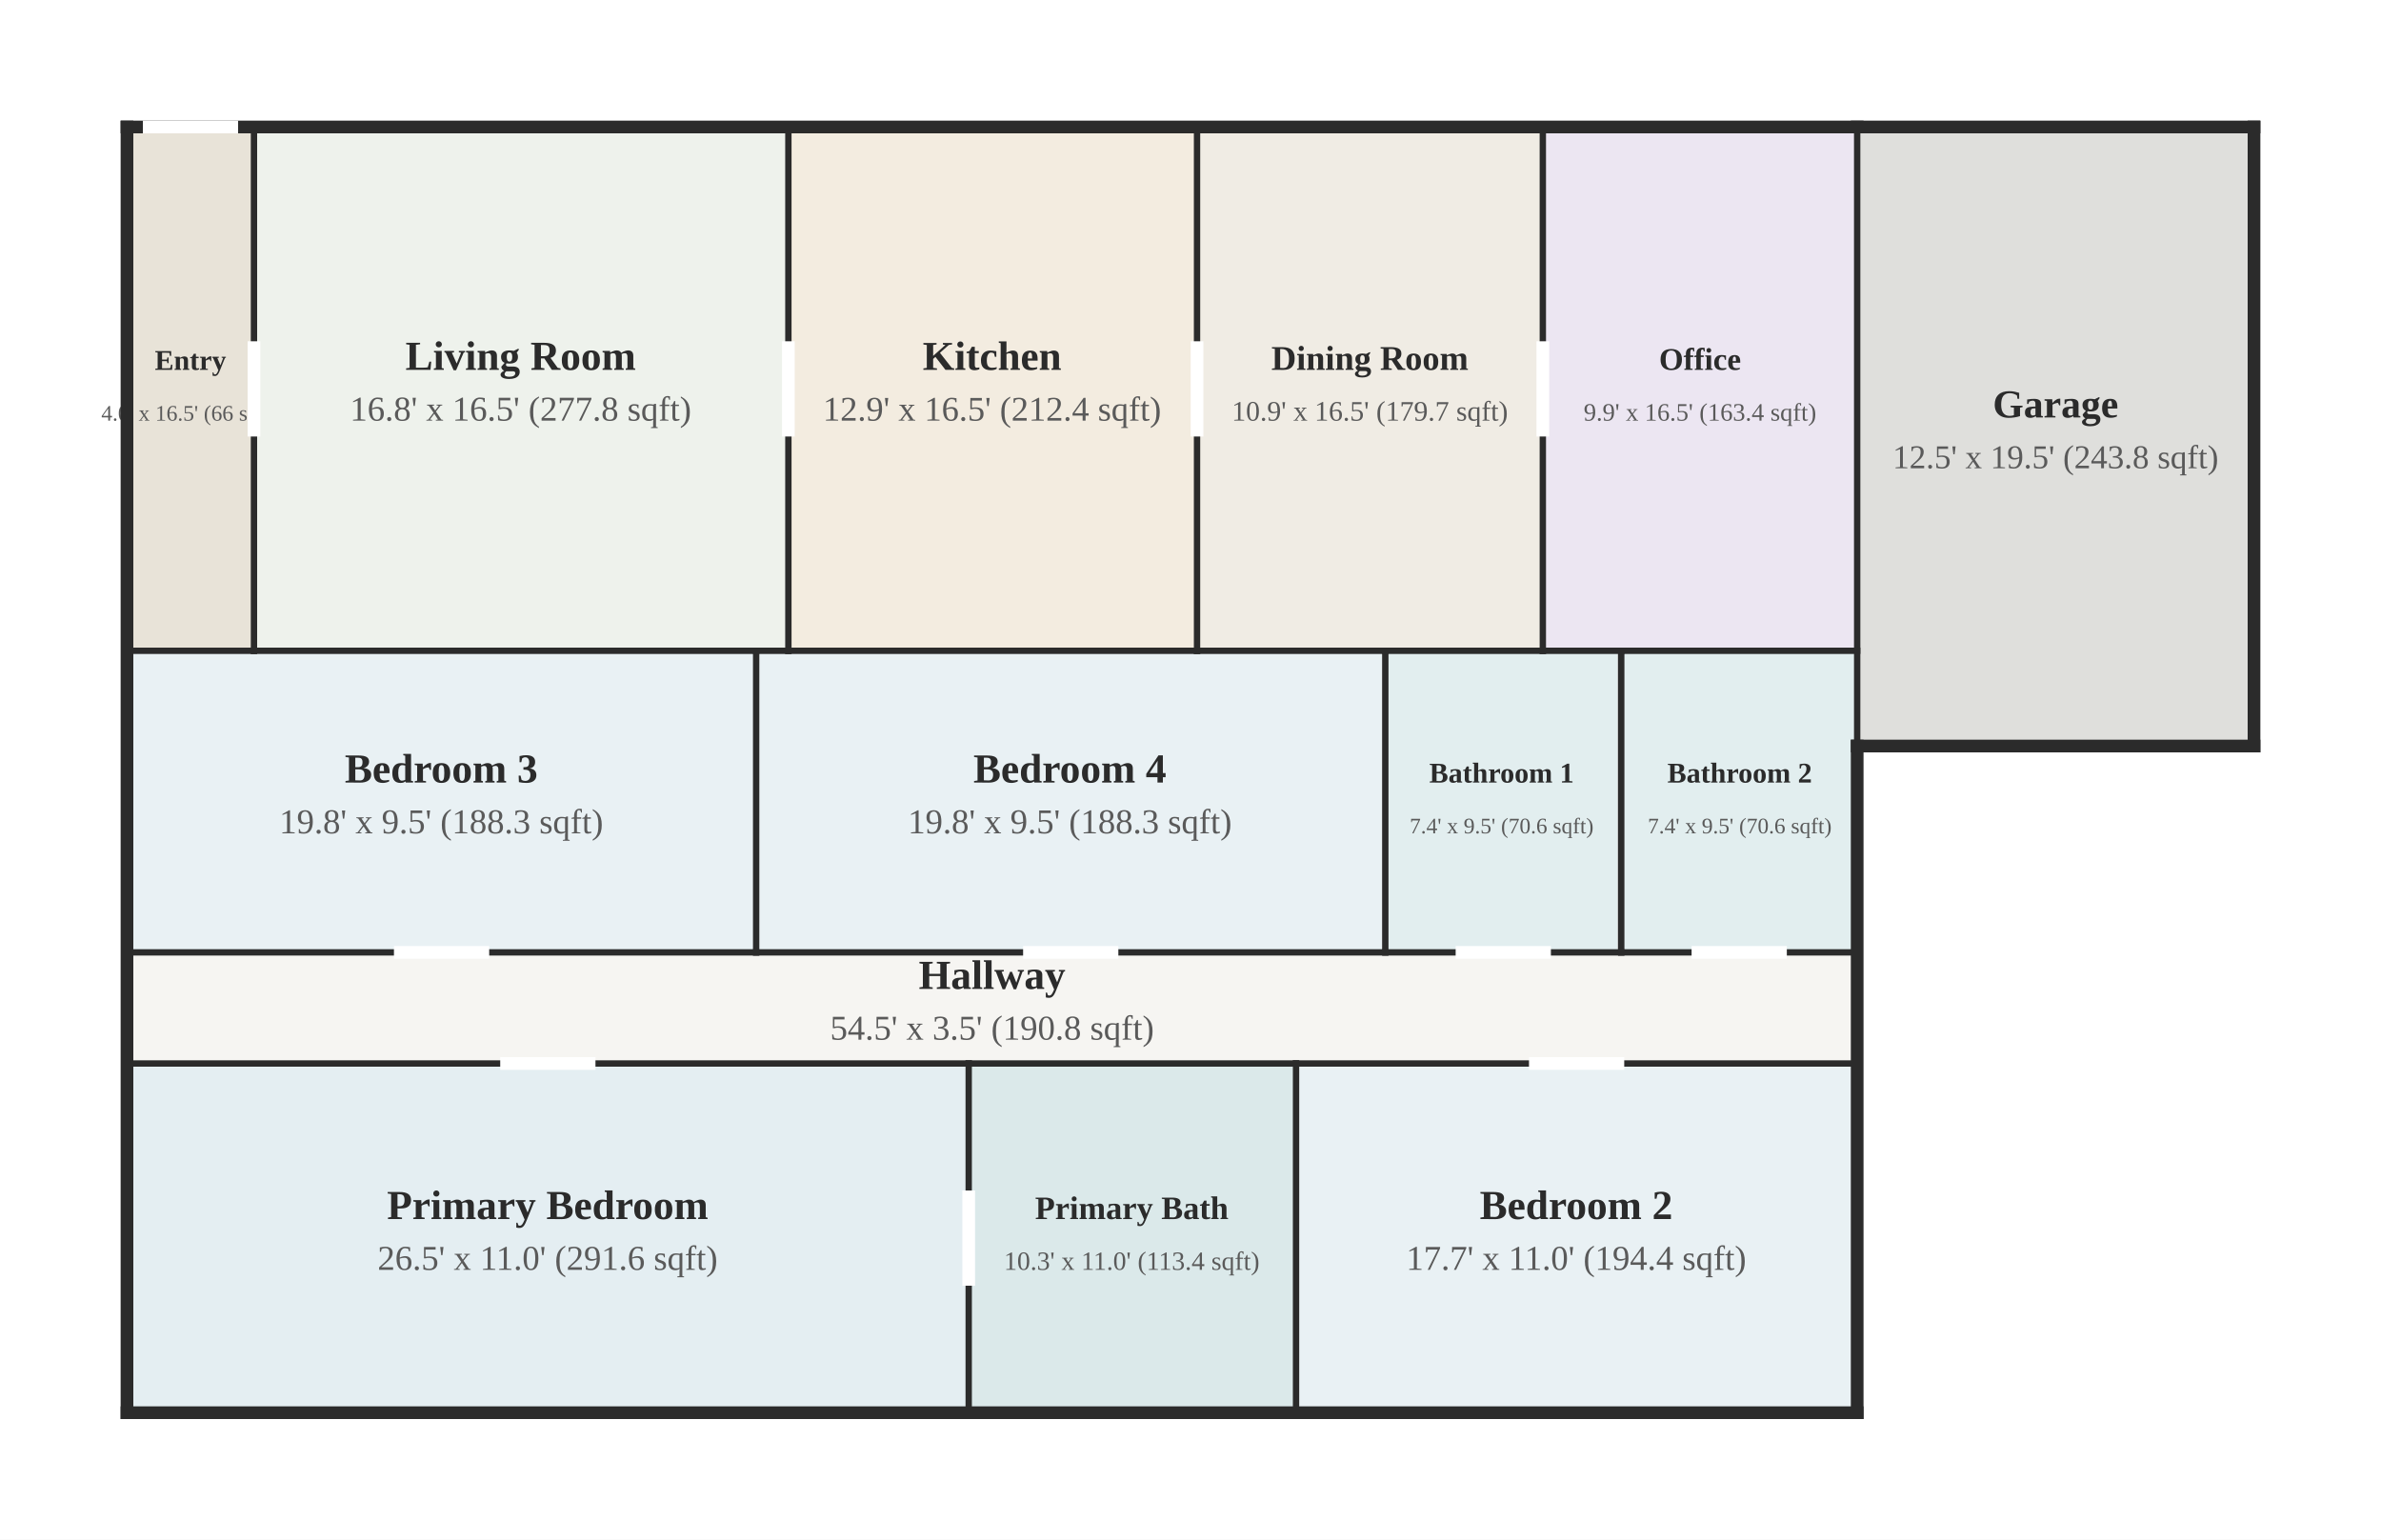
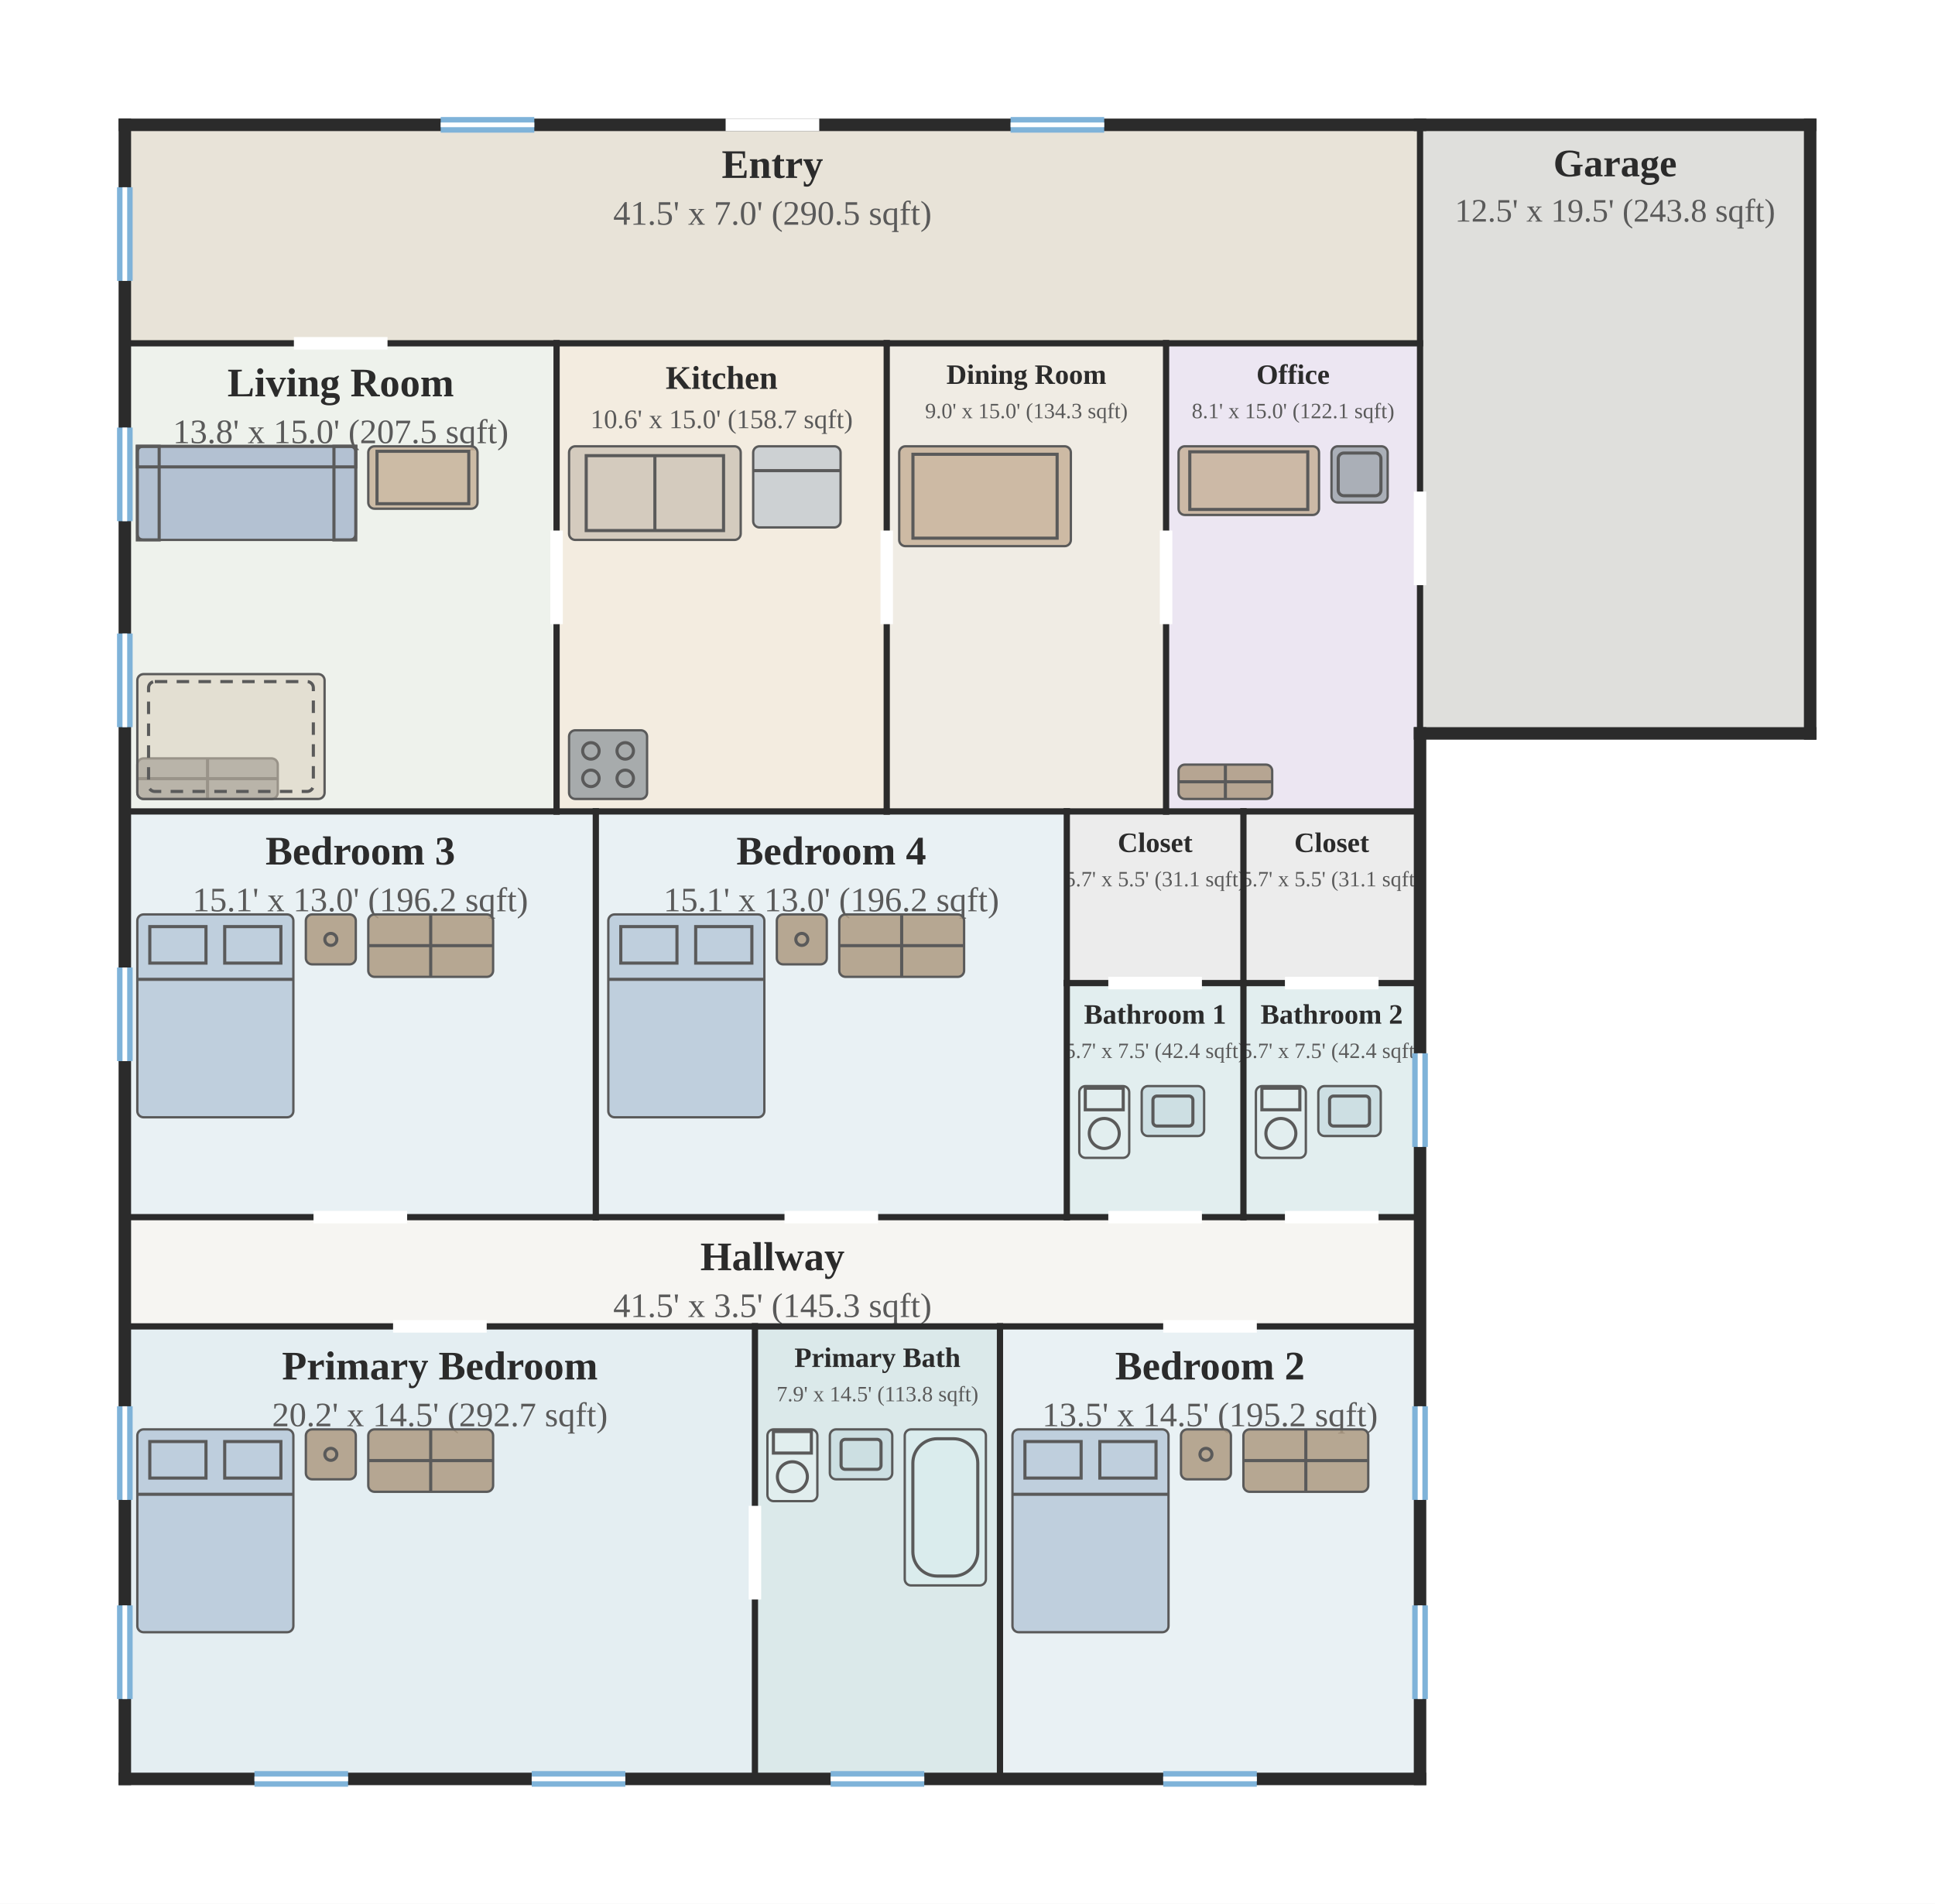
- <svg xmlns="http://www.w3.org/2000/svg" viewBox="0 0 750 485" width="750" height="485">
-   <rect width="750" height="485" fill="#ffffff" />
+ <svg xmlns="http://www.w3.org/2000/svg" viewBox="0 0 620 610" width="620" height="610">
+   <rect width="620" height="610" fill="#ffffff" />
  <g transform="translate(40, 40)">
-     <rect x="0" y="0" width="40" height="165" fill="#e8e3d8" stroke="#c9c9c9" stroke-width="1" />
-     <text x="20" y="76.5" text-anchor="middle" font-size="9" font-weight="600" fill="#2b2b2b">Entry</text>
-     <text x="20" y="92.5" text-anchor="middle" font-size="7" fill="#5a5a5a">4.0' x 16.5' (66 sqft)</text>
-     <rect x="40" y="0" width="168" height="165" fill="#eef2ec" stroke="#c9c9c9" stroke-width="1" />
-     <text x="124" y="76.5" text-anchor="middle" font-size="13" font-weight="600" fill="#2b2b2b">Living Room</text>
-     <text x="124" y="92.5" text-anchor="middle" font-size="11" fill="#5a5a5a">16.8' x 16.5' (277.8 sqft)</text>
-     <rect x="208" y="0" width="129" height="165" fill="#f3ece0" stroke="#c9c9c9" stroke-width="1" />
-     <text x="272.5" y="76.5" text-anchor="middle" font-size="12.9" font-weight="600" fill="#2b2b2b">Kitchen</text>
-     <text x="272.5" y="92.5" text-anchor="middle" font-size="10.9" fill="#5a5a5a">12.9' x 16.5' (212.4 sqft)</text>
-     <rect x="337" y="0" width="109" height="165" fill="#f0ece4" stroke="#c9c9c9" stroke-width="1" />
-     <text x="391.5" y="76.5" text-anchor="middle" font-size="10.9" font-weight="600" fill="#2b2b2b">Dining Room</text>
-     <text x="391.5" y="92.5" text-anchor="middle" font-size="8.9" fill="#5a5a5a">10.9' x 16.5' (179.7 sqft)</text>
-     <rect x="446" y="0" width="99" height="165" fill="#ece6f2" stroke="#c9c9c9" stroke-width="1" />
-     <text x="495.5" y="76.5" text-anchor="middle" font-size="9.9" font-weight="600" fill="#2b2b2b">Office</text>
-     <text x="495.5" y="92.5" text-anchor="middle" font-size="7.9" fill="#5a5a5a">9.9' x 16.5' (163.4 sqft)</text>
-     <rect x="0" y="295" width="265" height="110" fill="#e4eef2" stroke="#c9c9c9" stroke-width="1" />
-     <text x="132.5" y="344" text-anchor="middle" font-size="13" font-weight="600" fill="#2b2b2b">Primary Bedroom</text>
-     <text x="132.5" y="360" text-anchor="middle" font-size="11" fill="#5a5a5a">26.5' x 11.0' (291.6 sqft)</text>
-     <rect x="368" y="295" width="177" height="110" fill="#e9f1f4" stroke="#c9c9c9" stroke-width="1" />
-     <text x="456.5" y="344" text-anchor="middle" font-size="13" font-weight="600" fill="#2b2b2b">Bedroom 2</text>
-     <text x="456.5" y="360" text-anchor="middle" font-size="11" fill="#5a5a5a">17.7' x 11.0' (194.4 sqft)</text>
-     <rect x="0" y="165" width="198" height="95" fill="#e9f1f4" stroke="#c9c9c9" stroke-width="1" />
-     <text x="99" y="206.5" text-anchor="middle" font-size="13" font-weight="600" fill="#2b2b2b">Bedroom 3</text>
-     <text x="99" y="222.5" text-anchor="middle" font-size="11" fill="#5a5a5a">19.8' x 9.5' (188.3 sqft)</text>
-     <rect x="198" y="165" width="198" height="95" fill="#e9f1f4" stroke="#c9c9c9" stroke-width="1" />
-     <text x="297" y="206.5" text-anchor="middle" font-size="13" font-weight="600" fill="#2b2b2b">Bedroom 4</text>
-     <text x="297" y="222.5" text-anchor="middle" font-size="11" fill="#5a5a5a">19.8' x 9.5' (188.3 sqft)</text>
-     <rect x="265" y="295" width="103" height="110" fill="#dbe9ea" stroke="#c9c9c9" stroke-width="1" />
-     <text x="316.5" y="344" text-anchor="middle" font-size="10.3" font-weight="600" fill="#2b2b2b">Primary Bath</text>
-     <text x="316.5" y="360" text-anchor="middle" font-size="8.3" fill="#5a5a5a">10.3' x 11.0' (113.4 sqft)</text>
-     <rect x="396" y="165" width="74" height="95" fill="#e2eeef" stroke="#c9c9c9" stroke-width="1" />
-     <text x="433" y="206.5" text-anchor="middle" font-size="9" font-weight="600" fill="#2b2b2b">Bathroom 1</text>
-     <text x="433" y="222.5" text-anchor="middle" font-size="7" fill="#5a5a5a">7.4' x 9.5' (70.6 sqft)</text>
-     <rect x="471" y="165" width="74" height="95" fill="#e2eeef" stroke="#c9c9c9" stroke-width="1" />
-     <text x="508" y="206.5" text-anchor="middle" font-size="9" font-weight="600" fill="#2b2b2b">Bathroom 2</text>
-     <text x="508" y="222.5" text-anchor="middle" font-size="7" fill="#5a5a5a">7.4' x 9.5' (70.6 sqft)</text>
-     <rect x="0" y="260" width="545" height="35" fill="#f6f5f2" stroke="#c9c9c9" stroke-width="1" />
-     <text x="272.5" y="271.5" text-anchor="middle" font-size="13" font-weight="600" fill="#2b2b2b">Hallway</text>
-     <text x="272.5" y="287.5" text-anchor="middle" font-size="11" fill="#5a5a5a">54.5' x 3.5' (190.8 sqft)</text>
-     <rect x="545" y="0" width="125" height="195" fill="#dfdfdc" stroke="#c9c9c9" stroke-width="1" />
-     <text x="607.5" y="91.5" text-anchor="middle" font-size="12.5" font-weight="600" fill="#2b2b2b">Garage</text>
-     <text x="607.5" y="107.5" text-anchor="middle" font-size="10.5" fill="#5a5a5a">12.5' x 19.5' (243.8 sqft)</text>
-     <line x1="0" y1="0" x2="545" y2="0" stroke="#2b2b2b" stroke-width="4" stroke-linecap="square" />
-     <line x1="0" y1="405" x2="545" y2="405" stroke="#2b2b2b" stroke-width="4" stroke-linecap="square" />
-     <line x1="0" y1="0" x2="0" y2="405" stroke="#2b2b2b" stroke-width="4" stroke-linecap="square" />
-     <line x1="545" y1="195" x2="545" y2="405" stroke="#2b2b2b" stroke-width="4" stroke-linecap="square" />
-     <line x1="545" y1="0" x2="545" y2="195" stroke="#2b2b2b" stroke-width="2" stroke-linecap="square" />
-     <line x1="545" y1="0" x2="670" y2="0" stroke="#2b2b2b" stroke-width="4" stroke-linecap="square" />
-     <line x1="545" y1="195" x2="670" y2="195" stroke="#2b2b2b" stroke-width="4" stroke-linecap="square" />
-     <line x1="670" y1="0" x2="670" y2="195" stroke="#2b2b2b" stroke-width="4" stroke-linecap="square" />
-     <line x1="40" y1="0" x2="40" y2="165" stroke="#2b2b2b" stroke-width="2" stroke-linecap="square" />
-     <line x1="0" y1="165" x2="40" y2="165" stroke="#2b2b2b" stroke-width="2" stroke-linecap="square" />
-     <line x1="208.333" y1="0" x2="208.333" y2="165" stroke="#2b2b2b" stroke-width="2" stroke-linecap="square" />
-     <line x1="40" y1="165" x2="198.182" y2="165" stroke="#2b2b2b" stroke-width="2" stroke-linecap="square" />
-     <line x1="198.182" y1="165" x2="208.333" y2="165" stroke="#2b2b2b" stroke-width="2" stroke-linecap="square" />
-     <line x1="337.059" y1="0" x2="337.059" y2="165" stroke="#2b2b2b" stroke-width="2" stroke-linecap="square" />
-     <line x1="208.333" y1="165" x2="337.059" y2="165" stroke="#2b2b2b" stroke-width="2" stroke-linecap="square" />
-     <line x1="445.98" y1="0" x2="445.98" y2="165" stroke="#2b2b2b" stroke-width="2" stroke-linecap="square" />
-     <line x1="337.059" y1="165" x2="396.364" y2="165" stroke="#2b2b2b" stroke-width="2" stroke-linecap="square" />
-     <line x1="396.364" y1="165" x2="445.98" y2="165" stroke="#2b2b2b" stroke-width="2" stroke-linecap="square" />
-     <line x1="445.98" y1="165" x2="470.682" y2="165" stroke="#2b2b2b" stroke-width="2" stroke-linecap="square" />
-     <line x1="470.682" y1="165" x2="545" y2="165" stroke="#2b2b2b" stroke-width="2" stroke-linecap="square" />
-     <line x1="265.135" y1="295" x2="265.135" y2="405" stroke="#2b2b2b" stroke-width="2" stroke-linecap="square" />
-     <line x1="0" y1="295" x2="265.135" y2="295" stroke="#2b2b2b" stroke-width="2" stroke-linecap="square" />
-     <line x1="368.243" y1="295" x2="368.243" y2="405" stroke="#2b2b2b" stroke-width="2" stroke-linecap="square" />
-     <line x1="368.243" y1="295" x2="545" y2="295" stroke="#2b2b2b" stroke-width="2" stroke-linecap="square" />
-     <line x1="198.182" y1="165" x2="198.182" y2="260" stroke="#2b2b2b" stroke-width="2" stroke-linecap="square" />
-     <line x1="0" y1="260" x2="198.182" y2="260" stroke="#2b2b2b" stroke-width="2" stroke-linecap="square" />
-     <line x1="396.364" y1="165" x2="396.364" y2="260" stroke="#2b2b2b" stroke-width="2" stroke-linecap="square" />
-     <line x1="198.182" y1="260" x2="396.364" y2="260" stroke="#2b2b2b" stroke-width="2" stroke-linecap="square" />
-     <line x1="265.135" y1="295" x2="368.243" y2="295" stroke="#2b2b2b" stroke-width="2" stroke-linecap="square" />
-     <line x1="470.682" y1="165" x2="470.682" y2="260" stroke="#2b2b2b" stroke-width="2" stroke-linecap="square" />
-     <line x1="396.364" y1="260" x2="470.682" y2="260" stroke="#2b2b2b" stroke-width="2" stroke-linecap="square" />
-     <line x1="470.682" y1="260" x2="545" y2="260" stroke="#2b2b2b" stroke-width="2" stroke-linecap="square" />
-     <line x1="40" y1="67.5" x2="40" y2="97.5" stroke="#ffffff" stroke-width="4" />
-     <line x1="208.333" y1="67.5" x2="208.333" y2="97.5" stroke="#ffffff" stroke-width="4" />
-     <line x1="337.059" y1="67.5" x2="337.059" y2="97.5" stroke="#ffffff" stroke-width="4" />
-     <line x1="445.98" y1="67.5" x2="445.98" y2="97.5" stroke="#ffffff" stroke-width="4" />
-     <line x1="84.091" y1="260" x2="114.091" y2="260" stroke="#ffffff" stroke-width="4" />
-     <line x1="282.273" y1="260" x2="312.273" y2="260" stroke="#ffffff" stroke-width="4" />
-     <line x1="418.523" y1="260" x2="448.523" y2="260" stroke="#ffffff" stroke-width="4" />
-     <line x1="492.841" y1="260" x2="522.841" y2="260" stroke="#ffffff" stroke-width="4" />
-     <line x1="117.568" y1="295" x2="147.568" y2="295" stroke="#ffffff" stroke-width="4" />
-     <line x1="441.622" y1="295" x2="471.622" y2="295" stroke="#ffffff" stroke-width="4" />
-     <line x1="265.135" y1="335" x2="265.135" y2="365" stroke="#ffffff" stroke-width="4" />
-     <line x1="5" y1="0" x2="35" y2="0" stroke="#ffffff" stroke-width="4" />
+     <rect x="0" y="0" width="415" height="70" fill="#e8e3d8" stroke="#c9c9c9" stroke-width="1" />
+     <clipPath id="clip_entry">
+       <rect x="0" y="0" width="415" height="70" />
+     </clipPath>
+     <g clip-path="url(#clip_entry)">
+       <text x="207.5" y="17" text-anchor="middle" font-size="13" font-weight="600" fill="#2b2b2b">Entry</text>
+       <text x="207.5" y="32" text-anchor="middle" font-size="11" fill="#5a5a5a">41.5' x 7.0' (290.5 sqft)</text>
+     </g>
+     <rect x="0" y="70" width="138.333" height="150" fill="#eef2ec" stroke="#c9c9c9" stroke-width="1" />
+     <clipPath id="clip_living">
+       <rect x="0" y="70" width="138.333" height="150" />
+     </clipPath>
+     <g clip-path="url(#clip_living)">
+       <text x="69.167" y="87" text-anchor="middle" font-size="13" font-weight="600" fill="#2b2b2b">Living Room</text>
+       <text x="69.167" y="102" text-anchor="middle" font-size="11" fill="#5a5a5a">13.8' x 15.0' (207.5 sqft)</text>
+     </g>
+     <rect x="138.333" y="70" width="105.784" height="150" fill="#f3ece0" stroke="#c9c9c9" stroke-width="1" />
+     <clipPath id="clip_kitchen">
+       <rect x="138.333" y="70" width="105.784" height="150" />
+     </clipPath>
+     <g clip-path="url(#clip_kitchen)">
+       <text x="191.225" y="84.6" text-anchor="middle" font-size="10.6" font-weight="600" fill="#2b2b2b">Kitchen</text>
+       <text x="191.225" y="97.2" text-anchor="middle" font-size="8.6" fill="#5a5a5a">10.6' x 15.0' (158.7 sqft)</text>
+     </g>
+     <rect x="244.118" y="70" width="89.51" height="150" fill="#f0ece4" stroke="#c9c9c9" stroke-width="1" />
+     <clipPath id="clip_dining">
+       <rect x="244.118" y="70" width="89.51" height="150" />
+     </clipPath>
+     <g clip-path="url(#clip_dining)">
+       <text x="288.873" y="83" text-anchor="middle" font-size="9" font-weight="600" fill="#2b2b2b">Dining Room</text>
+       <text x="288.873" y="94" text-anchor="middle" font-size="7" fill="#5a5a5a">9.0' x 15.0' (134.3 sqft)</text>
+     </g>
+     <rect x="333.627" y="70" width="81.373" height="150" fill="#ece6f2" stroke="#c9c9c9" stroke-width="1" />
+     <clipPath id="clip_office">
+       <rect x="333.627" y="70" width="81.373" height="150" />
+     </clipPath>
+     <g clip-path="url(#clip_office)">
+       <text x="374.314" y="83" text-anchor="middle" font-size="9" font-weight="600" fill="#2b2b2b">Office</text>
+       <text x="374.314" y="94" text-anchor="middle" font-size="7" fill="#5a5a5a">8.1' x 15.0' (122.1 sqft)</text>
+     </g>
+     <rect x="0" y="385" width="201.892" height="145" fill="#e4eef2" stroke="#c9c9c9" stroke-width="1" />
+     <clipPath id="clip_bedroom_1">
+       <rect x="0" y="385" width="201.892" height="145" />
+     </clipPath>
+     <g clip-path="url(#clip_bedroom_1)">
+       <text x="100.946" y="402" text-anchor="middle" font-size="13" font-weight="600" fill="#2b2b2b">Primary Bedroom</text>
+       <text x="100.946" y="417" text-anchor="middle" font-size="11" fill="#5a5a5a">20.2' x 14.5' (292.7 sqft)</text>
+     </g>
+     <rect x="280.405" y="385" width="134.595" height="145" fill="#e9f1f4" stroke="#c9c9c9" stroke-width="1" />
+     <clipPath id="clip_bedroom_2">
+       <rect x="280.405" y="385" width="134.595" height="145" />
+     </clipPath>
+     <g clip-path="url(#clip_bedroom_2)">
+       <text x="347.703" y="402" text-anchor="middle" font-size="13" font-weight="600" fill="#2b2b2b">Bedroom 2</text>
+       <text x="347.703" y="417" text-anchor="middle" font-size="11" fill="#5a5a5a">13.5' x 14.5' (195.2 sqft)</text>
+     </g>
+     <rect x="0" y="220" width="150.909" height="130" fill="#e9f1f4" stroke="#c9c9c9" stroke-width="1" />
+     <clipPath id="clip_bedroom_3">
+       <rect x="0" y="220" width="150.909" height="130" />
+     </clipPath>
+     <g clip-path="url(#clip_bedroom_3)">
+       <text x="75.455" y="237" text-anchor="middle" font-size="13" font-weight="600" fill="#2b2b2b">Bedroom 3</text>
+       <text x="75.455" y="252" text-anchor="middle" font-size="11" fill="#5a5a5a">15.1' x 13.0' (196.2 sqft)</text>
+     </g>
+     <rect x="150.909" y="220" width="150.909" height="130" fill="#e9f1f4" stroke="#c9c9c9" stroke-width="1" />
+     <clipPath id="clip_bedroom_4">
+       <rect x="150.909" y="220" width="150.909" height="130" />
+     </clipPath>
+     <g clip-path="url(#clip_bedroom_4)">
+       <text x="226.364" y="237" text-anchor="middle" font-size="13" font-weight="600" fill="#2b2b2b">Bedroom 4</text>
+       <text x="226.364" y="252" text-anchor="middle" font-size="11" fill="#5a5a5a">15.1' x 13.0' (196.2 sqft)</text>
+     </g>
+     <rect x="201.892" y="385" width="78.514" height="145" fill="#dbe9ea" stroke="#c9c9c9" stroke-width="1" />
+     <clipPath id="clip_bath_primary">
+       <rect x="201.892" y="385" width="78.514" height="145" />
+     </clipPath>
+     <g clip-path="url(#clip_bath_primary)">
+       <text x="241.149" y="398" text-anchor="middle" font-size="9" font-weight="600" fill="#2b2b2b">Primary Bath</text>
+       <text x="241.149" y="409" text-anchor="middle" font-size="7" fill="#5a5a5a">7.9' x 14.5' (113.8 sqft)</text>
+     </g>
+     <rect x="301.818" y="275" width="56.591" height="75" fill="#e2eeef" stroke="#c9c9c9" stroke-width="1" />
+     <clipPath id="clip_bath_shared_1">
+       <rect x="301.818" y="275" width="56.591" height="75" />
+     </clipPath>
+     <g clip-path="url(#clip_bath_shared_1)">
+       <text x="330.114" y="288" text-anchor="middle" font-size="9" font-weight="600" fill="#2b2b2b">Bathroom 1</text>
+       <text x="330.114" y="299" text-anchor="middle" font-size="7" fill="#5a5a5a">5.7' x 7.5' (42.4 sqft)</text>
+     </g>
+     <rect x="358.409" y="275" width="56.591" height="75" fill="#e2eeef" stroke="#c9c9c9" stroke-width="1" />
+     <clipPath id="clip_bath_shared_2">
+       <rect x="358.409" y="275" width="56.591" height="75" />
+     </clipPath>
+     <g clip-path="url(#clip_bath_shared_2)">
+       <text x="386.705" y="288" text-anchor="middle" font-size="9" font-weight="600" fill="#2b2b2b">Bathroom 2</text>
+       <text x="386.705" y="299" text-anchor="middle" font-size="7" fill="#5a5a5a">5.7' x 7.5' (42.4 sqft)</text>
+     </g>
+     <rect x="301.818" y="220" width="56.591" height="55" fill="#ececec" stroke="#c9c9c9" stroke-width="1" />
+     <clipPath id="clip_bath_shared_1_closet">
+       <rect x="301.818" y="220" width="56.591" height="55" />
+     </clipPath>
+     <g clip-path="url(#clip_bath_shared_1_closet)">
+       <text x="330.114" y="233" text-anchor="middle" font-size="9" font-weight="600" fill="#2b2b2b">Closet</text>
+       <text x="330.114" y="244" text-anchor="middle" font-size="7" fill="#5a5a5a">5.7' x 5.5' (31.1 sqft)</text>
+     </g>
+     <rect x="358.409" y="220" width="56.591" height="55" fill="#ececec" stroke="#c9c9c9" stroke-width="1" />
+     <clipPath id="clip_bath_shared_2_closet">
+       <rect x="358.409" y="220" width="56.591" height="55" />
+     </clipPath>
+     <g clip-path="url(#clip_bath_shared_2_closet)">
+       <text x="386.705" y="233" text-anchor="middle" font-size="9" font-weight="600" fill="#2b2b2b">Closet</text>
+       <text x="386.705" y="244" text-anchor="middle" font-size="7" fill="#5a5a5a">5.7' x 5.5' (31.1 sqft)</text>
+     </g>
+     <rect x="0" y="350" width="415" height="35" fill="#f6f5f2" stroke="#c9c9c9" stroke-width="1" />
+     <clipPath id="clip_hallway">
+       <rect x="0" y="350" width="415" height="35" />
+     </clipPath>
+     <g clip-path="url(#clip_hallway)">
+       <text x="207.5" y="367" text-anchor="middle" font-size="13" font-weight="600" fill="#2b2b2b">Hallway</text>
+       <text x="207.5" y="382" text-anchor="middle" font-size="11" fill="#5a5a5a">41.5' x 3.5' (145.3 sqft)</text>
+     </g>
+     <rect x="415" y="0" width="125" height="195" fill="#dfdfdc" stroke="#c9c9c9" stroke-width="1" />
+     <clipPath id="clip_garage">
+       <rect x="415" y="0" width="125" height="195" />
+     </clipPath>
+     <g clip-path="url(#clip_garage)">
+       <text x="477.5" y="16.5" text-anchor="middle" font-size="12.5" font-weight="600" fill="#2b2b2b">Garage</text>
+       <text x="477.5" y="31" text-anchor="middle" font-size="10.5" fill="#5a5a5a">12.5' x 19.5' (243.8 sqft)</text>
+     </g>
+     <line x1="0" y1="0" x2="415" y2="0" stroke="#2b2b2b" stroke-width="4" stroke-linecap="square" />
+     <line x1="0" y1="530" x2="415" y2="530" stroke="#2b2b2b" stroke-width="4" stroke-linecap="square" />
+     <line x1="0" y1="0" x2="0" y2="530" stroke="#2b2b2b" stroke-width="4" stroke-linecap="square" />
+     <line x1="415" y1="195" x2="415" y2="530" stroke="#2b2b2b" stroke-width="4" stroke-linecap="square" />
+     <line x1="415" y1="0" x2="415" y2="195" stroke="#2b2b2b" stroke-width="2" stroke-linecap="square" />
+     <line x1="415" y1="0" x2="540" y2="0" stroke="#2b2b2b" stroke-width="4" stroke-linecap="square" />
+     <line x1="415" y1="195" x2="540" y2="195" stroke="#2b2b2b" stroke-width="4" stroke-linecap="square" />
+     <line x1="540" y1="0" x2="540" y2="195" stroke="#2b2b2b" stroke-width="4" stroke-linecap="square" />
+     <line x1="0" y1="70" x2="138.333" y2="70" stroke="#2b2b2b" stroke-width="2" stroke-linecap="square" />
+     <line x1="138.333" y1="70" x2="244.118" y2="70" stroke="#2b2b2b" stroke-width="2" stroke-linecap="square" />
+     <line x1="244.118" y1="70" x2="333.627" y2="70" stroke="#2b2b2b" stroke-width="2" stroke-linecap="square" />
+     <line x1="333.627" y1="70" x2="415" y2="70" stroke="#2b2b2b" stroke-width="2" stroke-linecap="square" />
+     <line x1="138.333" y1="70" x2="138.333" y2="220" stroke="#2b2b2b" stroke-width="2" stroke-linecap="square" />
+     <line x1="0" y1="220" x2="138.333" y2="220" stroke="#2b2b2b" stroke-width="2" stroke-linecap="square" />
+     <line x1="244.118" y1="70" x2="244.118" y2="220" stroke="#2b2b2b" stroke-width="2" stroke-linecap="square" />
+     <line x1="138.333" y1="220" x2="150.909" y2="220" stroke="#2b2b2b" stroke-width="2" stroke-linecap="square" />
+     <line x1="150.909" y1="220" x2="244.118" y2="220" stroke="#2b2b2b" stroke-width="2" stroke-linecap="square" />
+     <line x1="333.627" y1="70" x2="333.627" y2="220" stroke="#2b2b2b" stroke-width="2" stroke-linecap="square" />
+     <line x1="244.118" y1="220" x2="301.818" y2="220" stroke="#2b2b2b" stroke-width="2" stroke-linecap="square" />
+     <line x1="301.818" y1="220" x2="333.627" y2="220" stroke="#2b2b2b" stroke-width="2" stroke-linecap="square" />
+     <line x1="333.627" y1="220" x2="358.409" y2="220" stroke="#2b2b2b" stroke-width="2" stroke-linecap="square" />
+     <line x1="358.409" y1="220" x2="415" y2="220" stroke="#2b2b2b" stroke-width="2" stroke-linecap="square" />
+     <line x1="201.892" y1="385" x2="201.892" y2="530" stroke="#2b2b2b" stroke-width="2" stroke-linecap="square" />
+     <line x1="0" y1="385" x2="201.892" y2="385" stroke="#2b2b2b" stroke-width="2" stroke-linecap="square" />
+     <line x1="280.405" y1="385" x2="280.405" y2="530" stroke="#2b2b2b" stroke-width="2" stroke-linecap="square" />
+     <line x1="280.405" y1="385" x2="415" y2="385" stroke="#2b2b2b" stroke-width="2" stroke-linecap="square" />
+     <line x1="150.909" y1="220" x2="150.909" y2="350" stroke="#2b2b2b" stroke-width="2" stroke-linecap="square" />
+     <line x1="0" y1="350" x2="150.909" y2="350" stroke="#2b2b2b" stroke-width="2" stroke-linecap="square" />
+     <line x1="301.818" y1="275" x2="301.818" y2="350" stroke="#2b2b2b" stroke-width="2" stroke-linecap="square" />
+     <line x1="301.818" y1="220" x2="301.818" y2="275" stroke="#2b2b2b" stroke-width="2" stroke-linecap="square" />
+     <line x1="150.909" y1="350" x2="301.818" y2="350" stroke="#2b2b2b" stroke-width="2" stroke-linecap="square" />
+     <line x1="201.892" y1="385" x2="280.405" y2="385" stroke="#2b2b2b" stroke-width="2" stroke-linecap="square" />
+     <line x1="358.409" y1="275" x2="358.409" y2="350" stroke="#2b2b2b" stroke-width="2" stroke-linecap="square" />
+     <line x1="301.818" y1="275" x2="358.409" y2="275" stroke="#2b2b2b" stroke-width="2" stroke-linecap="square" />
+     <line x1="301.818" y1="350" x2="358.409" y2="350" stroke="#2b2b2b" stroke-width="2" stroke-linecap="square" />
+     <line x1="358.409" y1="275" x2="415" y2="275" stroke="#2b2b2b" stroke-width="2" stroke-linecap="square" />
+     <line x1="358.409" y1="350" x2="415" y2="350" stroke="#2b2b2b" stroke-width="2" stroke-linecap="square" />
+     <line x1="358.409" y1="220" x2="358.409" y2="275" stroke="#2b2b2b" stroke-width="2" stroke-linecap="square" />
+     <line x1="101.2" y1="0" x2="131.2" y2="0" stroke="#7fb3d9" stroke-width="5" />
+     <line x1="101.2" y1="0" x2="131.2" y2="0" stroke="#ffffff" stroke-width="1.5" />
+     <line x1="283.8" y1="0" x2="313.8" y2="0" stroke="#7fb3d9" stroke-width="5" />
+     <line x1="283.8" y1="0" x2="313.8" y2="0" stroke="#ffffff" stroke-width="1.5" />
+     <line x1="0" y1="20" x2="0" y2="50" stroke="#7fb3d9" stroke-width="5" />
+     <line x1="0" y1="20" x2="0" y2="50" stroke="#ffffff" stroke-width="1.5" />
+     <line x1="0" y1="97" x2="0" y2="127" stroke="#7fb3d9" stroke-width="5" />
+     <line x1="0" y1="97" x2="0" y2="127" stroke="#ffffff" stroke-width="1.5" />
+     <line x1="0" y1="163" x2="0" y2="193" stroke="#7fb3d9" stroke-width="5" />
+     <line x1="0" y1="163" x2="0" y2="193" stroke="#ffffff" stroke-width="1.5" />
+     <line x1="41.53" y1="530" x2="71.53" y2="530" stroke="#7fb3d9" stroke-width="5" />
+     <line x1="41.53" y1="530" x2="71.53" y2="530" stroke="#ffffff" stroke-width="1.5" />
+     <line x1="130.362" y1="530" x2="160.362" y2="530" stroke="#7fb3d9" stroke-width="5" />
+     <line x1="130.362" y1="530" x2="160.362" y2="530" stroke="#ffffff" stroke-width="1.5" />
+     <line x1="0" y1="410.6" x2="0" y2="440.6" stroke="#7fb3d9" stroke-width="5" />
+     <line x1="0" y1="410.6" x2="0" y2="440.6" stroke="#ffffff" stroke-width="1.5" />
+     <line x1="0" y1="474.4" x2="0" y2="504.4" stroke="#7fb3d9" stroke-width="5" />
+     <line x1="0" y1="474.4" x2="0" y2="504.4" stroke="#ffffff" stroke-width="1.5" />
+     <line x1="332.703" y1="530" x2="362.703" y2="530" stroke="#7fb3d9" stroke-width="5" />
+     <line x1="332.703" y1="530" x2="362.703" y2="530" stroke="#ffffff" stroke-width="1.5" />
+     <line x1="415" y1="410.6" x2="415" y2="440.6" stroke="#7fb3d9" stroke-width="5" />
+     <line x1="415" y1="410.6" x2="415" y2="440.6" stroke="#ffffff" stroke-width="1.5" />
+     <line x1="415" y1="474.4" x2="415" y2="504.4" stroke="#7fb3d9" stroke-width="5" />
+     <line x1="415" y1="474.4" x2="415" y2="504.4" stroke="#ffffff" stroke-width="1.5" />
+     <line x1="0" y1="270" x2="0" y2="300" stroke="#7fb3d9" stroke-width="5" />
+     <line x1="0" y1="270" x2="0" y2="300" stroke="#ffffff" stroke-width="1.5" />
+     <line x1="226.149" y1="530" x2="256.149" y2="530" stroke="#7fb3d9" stroke-width="5" />
+     <line x1="226.149" y1="530" x2="256.149" y2="530" stroke="#ffffff" stroke-width="1.5" />
+     <line x1="415" y1="297.5" x2="415" y2="327.5" stroke="#7fb3d9" stroke-width="5" />
+     <line x1="415" y1="297.5" x2="415" y2="327.5" stroke="#ffffff" stroke-width="1.5" />
+     <line x1="138.333" y1="130" x2="138.333" y2="160" stroke="#ffffff" stroke-width="4" />
+     <line x1="244.118" y1="130" x2="244.118" y2="160" stroke="#ffffff" stroke-width="4" />
+     <line x1="333.627" y1="130" x2="333.627" y2="160" stroke="#ffffff" stroke-width="4" />
+     <line x1="54.167" y1="70" x2="84.167" y2="70" stroke="#ffffff" stroke-width="4" />
+     <line x1="60.455" y1="350" x2="90.455" y2="350" stroke="#ffffff" stroke-width="4" />
+     <line x1="211.364" y1="350" x2="241.364" y2="350" stroke="#ffffff" stroke-width="4" />
+     <line x1="315.114" y1="350" x2="345.114" y2="350" stroke="#ffffff" stroke-width="4" />
+     <line x1="371.705" y1="350" x2="401.705" y2="350" stroke="#ffffff" stroke-width="4" />
+     <line x1="85.946" y1="385" x2="115.946" y2="385" stroke="#ffffff" stroke-width="4" />
+     <line x1="332.703" y1="385" x2="362.703" y2="385" stroke="#ffffff" stroke-width="4" />
+     <line x1="201.892" y1="442.5" x2="201.892" y2="472.5" stroke="#ffffff" stroke-width="4" />
+     <line x1="315.114" y1="275" x2="345.114" y2="275" stroke="#ffffff" stroke-width="4" />
+     <line x1="371.705" y1="275" x2="401.705" y2="275" stroke="#ffffff" stroke-width="4" />
+     <line x1="415" y1="117.5" x2="415" y2="147.5" stroke="#ffffff" stroke-width="4" />
+     <line x1="192.5" y1="0" x2="222.5" y2="0" stroke="#ffffff" stroke-width="4" />
+     <g transform="translate(4, 103) rotate(0, 35, 15)">
+       <rect x="0" y="0" width="70" height="30" fill="#a9b9ce" fill-opacity="0.85" stroke="#5a5a5a" stroke-width="0.75" rx="2" />
+       <rect x="0" y="0" width="70" height="6.6" fill="none" stroke="#5a5a5a" stroke-width="1" rx="0" />
+       <rect x="0" y="0" width="7" height="30" fill="none" stroke="#5a5a5a" stroke-width="1" rx="0" />
+       <rect x="63" y="0" width="7" height="30" fill="none" stroke="#5a5a5a" stroke-width="1" rx="0" />
+     </g>
+     <g transform="translate(78, 103) rotate(0, 17.5, 10)">
+       <rect x="0" y="0" width="35" height="20" fill="#c7b299" fill-opacity="0.85" stroke="#5a5a5a" stroke-width="0.75" rx="2" />
+       <rect x="2.8" y="1.6" width="29.4" height="16.8" fill="none" stroke="#5a5a5a" stroke-width="1" rx="0" />
+     </g>
+     <g transform="translate(4, 203) rotate(0, 22.5, 6.5)">
+       <rect x="0" y="0" width="45" height="13" fill="#8d8d8d" fill-opacity="0.85" stroke="#5a5a5a" stroke-width="0.75" rx="2" />
+       <line x1="22.5" y1="0" x2="22.5" y2="13" stroke="#5a5a5a" stroke-width="1" />
+       <line x1="0" y1="6.5" x2="45" y2="6.5" stroke="#5a5a5a" stroke-width="1" />
+     </g>
+     <g transform="translate(4, 176) rotate(0, 30, 20)">
+       <rect x="0" y="0" width="60" height="40" fill="#d8cdb8" fill-opacity="0.5" stroke="#5a5a5a" stroke-width="0.75" rx="2" />
+       <rect x="3.6" y="2.4" width="52.8" height="35.2" fill="none" stroke="#5a5a5a" stroke-width="1" rx="2" stroke-dasharray="4 3" />
+     </g>
+     <g transform="translate(142.3333, 103) rotate(0, 27.5, 15)">
+       <rect x="0" y="0" width="55" height="30" fill="#cfc6b8" fill-opacity="0.85" stroke="#5a5a5a" stroke-width="0.75" rx="2" />
+       <line x1="27.5" y1="3" x2="27.5" y2="27" stroke="#5a5a5a" stroke-width="1" />
+       <rect x="5.5" y="3" width="44" height="24" fill="none" stroke="#5a5a5a" stroke-width="1" rx="0" />
+     </g>
+     <g transform="translate(201.3333, 103) rotate(0, 14, 13)">
+       <rect x="0" y="0" width="28" height="26" fill="#c7cdd1" fill-opacity="0.85" stroke="#5a5a5a" stroke-width="0.75" rx="2" />
+       <line x1="0" y1="7.8" x2="28" y2="7.8" stroke="#5a5a5a" stroke-width="1" />
+     </g>
+     <g transform="translate(142.3333, 194) rotate(0, 12.5, 11)">
+       <rect x="0" y="0" width="25" height="22" fill="#9aa0a4" fill-opacity="0.85" stroke="#5a5a5a" stroke-width="0.75" rx="2" />
+       <circle cx="7" cy="6.6" r="2.64" fill="none" stroke="#5a5a5a" stroke-width="1" />
+       <circle cx="18" cy="6.6" r="2.64" fill="none" stroke="#5a5a5a" stroke-width="1" />
+       <circle cx="7" cy="15.4" r="2.64" fill="none" stroke="#5a5a5a" stroke-width="1" />
+       <circle cx="18" cy="15.4" r="2.64" fill="none" stroke="#5a5a5a" stroke-width="1" />
+     </g>
+     <g transform="translate(248.1176, 103) rotate(0, 27.5, 16)">
+       <rect x="0" y="0" width="55" height="32" fill="#c7b299" fill-opacity="0.85" stroke="#5a5a5a" stroke-width="0.75" rx="2" />
+       <rect x="4.4" y="2.56" width="46.2" height="26.88" fill="none" stroke="#5a5a5a" stroke-width="1" rx="0" />
+     </g>
+     <g transform="translate(337.6275, 103) rotate(0, 22.5, 11)">
+       <rect x="0" y="0" width="45" height="22" fill="#c7b299" fill-opacity="0.85" stroke="#5a5a5a" stroke-width="0.75" rx="2" />
+       <rect x="3.6" y="1.76" width="37.8" height="18.48" fill="none" stroke="#5a5a5a" stroke-width="1" rx="0" />
+     </g>
+     <g transform="translate(386.6275, 103) rotate(0, 9, 9)">
+       <rect x="0" y="0" width="18" height="18" fill="#9fa6ad" fill-opacity="0.85" stroke="#5a5a5a" stroke-width="0.75" rx="2" />
+       <rect x="2.16" y="2.16" width="13.68" height="13.68" fill="none" stroke="#5a5a5a" stroke-width="1" rx="1.8" />
+     </g>
+     <g transform="translate(337.6275, 205) rotate(0, 15, 5.5)">
+       <rect x="0" y="0" width="30" height="11" fill="#ad9a82" fill-opacity="0.85" stroke="#5a5a5a" stroke-width="0.75" rx="2" />
+       <line x1="15" y1="0" x2="15" y2="11" stroke="#5a5a5a" stroke-width="1" />
+       <line x1="0" y1="5.5" x2="30" y2="5.5" stroke="#5a5a5a" stroke-width="1" />
+     </g>
+     <g transform="translate(4, 418) rotate(0, 25, 32.5)">
+       <rect x="0" y="0" width="50" height="65" fill="#b7c9d9" fill-opacity="0.85" stroke="#5a5a5a" stroke-width="0.75" rx="2" />
+       <rect x="4" y="3.9" width="18" height="11.7" fill="none" stroke="#5a5a5a" stroke-width="1" rx="0" />
+       <rect x="28" y="3.9" width="18" height="11.7" fill="none" stroke="#5a5a5a" stroke-width="1" rx="0" />
+       <line x1="0" y1="20.8" x2="50" y2="20.8" stroke="#5a5a5a" stroke-width="1" />
+     </g>
+     <g transform="translate(58, 418) rotate(0, 8, 8)">
+       <rect x="0" y="0" width="16" height="16" fill="#ad9a82" fill-opacity="0.85" stroke="#5a5a5a" stroke-width="0.75" rx="2" />
+       <circle cx="8" cy="8" r="1.92" fill="none" stroke="#5a5a5a" stroke-width="1" />
+     </g>
+     <g transform="translate(78, 418) rotate(0, 20, 10)">
+       <rect x="0" y="0" width="40" height="20" fill="#ad9a82" fill-opacity="0.85" stroke="#5a5a5a" stroke-width="0.75" rx="2" />
+       <line x1="20" y1="0" x2="20" y2="20" stroke="#5a5a5a" stroke-width="1" />
+       <line x1="0" y1="10" x2="40" y2="10" stroke="#5a5a5a" stroke-width="1" />
+     </g>
+     <g transform="translate(284.4054, 418) rotate(0, 25, 32.5)">
+       <rect x="0" y="0" width="50" height="65" fill="#b7c9d9" fill-opacity="0.85" stroke="#5a5a5a" stroke-width="0.75" rx="2" />
+       <rect x="4" y="3.9" width="18" height="11.7" fill="none" stroke="#5a5a5a" stroke-width="1" rx="0" />
+       <rect x="28" y="3.9" width="18" height="11.7" fill="none" stroke="#5a5a5a" stroke-width="1" rx="0" />
+       <line x1="0" y1="20.8" x2="50" y2="20.8" stroke="#5a5a5a" stroke-width="1" />
+     </g>
+     <g transform="translate(338.4054, 418) rotate(0, 8, 8)">
+       <rect x="0" y="0" width="16" height="16" fill="#ad9a82" fill-opacity="0.85" stroke="#5a5a5a" stroke-width="0.75" rx="2" />
+       <circle cx="8" cy="8" r="1.92" fill="none" stroke="#5a5a5a" stroke-width="1" />
+     </g>
+     <g transform="translate(358.4054, 418) rotate(0, 20, 10)">
+       <rect x="0" y="0" width="40" height="20" fill="#ad9a82" fill-opacity="0.85" stroke="#5a5a5a" stroke-width="0.75" rx="2" />
+       <line x1="20" y1="0" x2="20" y2="20" stroke="#5a5a5a" stroke-width="1" />
+       <line x1="0" y1="10" x2="40" y2="10" stroke="#5a5a5a" stroke-width="1" />
+     </g>
+     <g transform="translate(4, 253) rotate(0, 25, 32.5)">
+       <rect x="0" y="0" width="50" height="65" fill="#b7c9d9" fill-opacity="0.85" stroke="#5a5a5a" stroke-width="0.75" rx="2" />
+       <rect x="4" y="3.9" width="18" height="11.7" fill="none" stroke="#5a5a5a" stroke-width="1" rx="0" />
+       <rect x="28" y="3.9" width="18" height="11.7" fill="none" stroke="#5a5a5a" stroke-width="1" rx="0" />
+       <line x1="0" y1="20.8" x2="50" y2="20.8" stroke="#5a5a5a" stroke-width="1" />
+     </g>
+     <g transform="translate(58, 253) rotate(0, 8, 8)">
+       <rect x="0" y="0" width="16" height="16" fill="#ad9a82" fill-opacity="0.85" stroke="#5a5a5a" stroke-width="0.75" rx="2" />
+       <circle cx="8" cy="8" r="1.92" fill="none" stroke="#5a5a5a" stroke-width="1" />
+     </g>
+     <g transform="translate(78, 253) rotate(0, 20, 10)">
+       <rect x="0" y="0" width="40" height="20" fill="#ad9a82" fill-opacity="0.85" stroke="#5a5a5a" stroke-width="0.75" rx="2" />
+       <line x1="20" y1="0" x2="20" y2="20" stroke="#5a5a5a" stroke-width="1" />
+       <line x1="0" y1="10" x2="40" y2="10" stroke="#5a5a5a" stroke-width="1" />
+     </g>
+     <g transform="translate(154.9091, 253) rotate(0, 25, 32.5)">
+       <rect x="0" y="0" width="50" height="65" fill="#b7c9d9" fill-opacity="0.85" stroke="#5a5a5a" stroke-width="0.75" rx="2" />
+       <rect x="4" y="3.9" width="18" height="11.7" fill="none" stroke="#5a5a5a" stroke-width="1" rx="0" />
+       <rect x="28" y="3.9" width="18" height="11.7" fill="none" stroke="#5a5a5a" stroke-width="1" rx="0" />
+       <line x1="0" y1="20.8" x2="50" y2="20.8" stroke="#5a5a5a" stroke-width="1" />
+     </g>
+     <g transform="translate(208.9091, 253) rotate(0, 8, 8)">
+       <rect x="0" y="0" width="16" height="16" fill="#ad9a82" fill-opacity="0.85" stroke="#5a5a5a" stroke-width="0.75" rx="2" />
+       <circle cx="8" cy="8" r="1.92" fill="none" stroke="#5a5a5a" stroke-width="1" />
+     </g>
+     <g transform="translate(228.9091, 253) rotate(0, 20, 10)">
+       <rect x="0" y="0" width="40" height="20" fill="#ad9a82" fill-opacity="0.85" stroke="#5a5a5a" stroke-width="0.75" rx="2" />
+       <line x1="20" y1="0" x2="20" y2="20" stroke="#5a5a5a" stroke-width="1" />
+       <line x1="0" y1="10" x2="40" y2="10" stroke="#5a5a5a" stroke-width="1" />
+     </g>
+     <g transform="translate(205.8919, 418) rotate(0, 8, 11.5)">
+       <rect x="0" y="0" width="16" height="23" fill="#e2eeef" fill-opacity="0.85" stroke="#5a5a5a" stroke-width="0.75" rx="2" />
+       <rect x="1.92" y="0.69" width="12.16" height="6.9" fill="none" stroke="#5a5a5a" stroke-width="1" rx="0" />
+       <circle cx="8" cy="15.18" r="4.8" fill="none" stroke="#5a5a5a" stroke-width="1" />
+     </g>
+     <g transform="translate(225.8919, 418) rotate(0, 10, 8)">
+       <rect x="0" y="0" width="20" height="16" fill="#c9dde0" fill-opacity="0.85" stroke="#5a5a5a" stroke-width="0.75" rx="2" />
+       <rect x="3.6" y="3.2" width="12.8" height="9.6" fill="none" stroke="#5a5a5a" stroke-width="1" rx="1.28" />
+     </g>
+     <g transform="translate(249.8919, 418) rotate(0, 13, 25)">
+       <rect x="0" y="0" width="26" height="50" fill="#d9eced" fill-opacity="0.85" stroke="#5a5a5a" stroke-width="0.75" rx="2" />
+       <rect x="2.6" y="3" width="20.8" height="44" fill="none" stroke="#5a5a5a" stroke-width="1" rx="7.8" />
+     </g>
+     <g transform="translate(305.8182, 308) rotate(0, 8, 11.5)">
+       <rect x="0" y="0" width="16" height="23" fill="#e2eeef" fill-opacity="0.85" stroke="#5a5a5a" stroke-width="0.75" rx="2" />
+       <rect x="1.92" y="0.69" width="12.16" height="6.9" fill="none" stroke="#5a5a5a" stroke-width="1" rx="0" />
+       <circle cx="8" cy="15.18" r="4.8" fill="none" stroke="#5a5a5a" stroke-width="1" />
+     </g>
+     <g transform="translate(325.8182, 308) rotate(0, 10, 8)">
+       <rect x="0" y="0" width="20" height="16" fill="#c9dde0" fill-opacity="0.85" stroke="#5a5a5a" stroke-width="0.75" rx="2" />
+       <rect x="3.6" y="3.2" width="12.8" height="9.6" fill="none" stroke="#5a5a5a" stroke-width="1" rx="1.28" />
+     </g>
+     <g transform="translate(362.4091, 308) rotate(0, 8, 11.5)">
+       <rect x="0" y="0" width="16" height="23" fill="#e2eeef" fill-opacity="0.85" stroke="#5a5a5a" stroke-width="0.75" rx="2" />
+       <rect x="1.92" y="0.69" width="12.16" height="6.9" fill="none" stroke="#5a5a5a" stroke-width="1" rx="0" />
+       <circle cx="8" cy="15.18" r="4.8" fill="none" stroke="#5a5a5a" stroke-width="1" />
+     </g>
+     <g transform="translate(382.4091, 308) rotate(0, 10, 8)">
+       <rect x="0" y="0" width="20" height="16" fill="#c9dde0" fill-opacity="0.85" stroke="#5a5a5a" stroke-width="0.75" rx="2" />
+       <rect x="3.6" y="3.2" width="12.8" height="9.6" fill="none" stroke="#5a5a5a" stroke-width="1" rx="1.28" />
+     </g>
  </g>
</svg>
